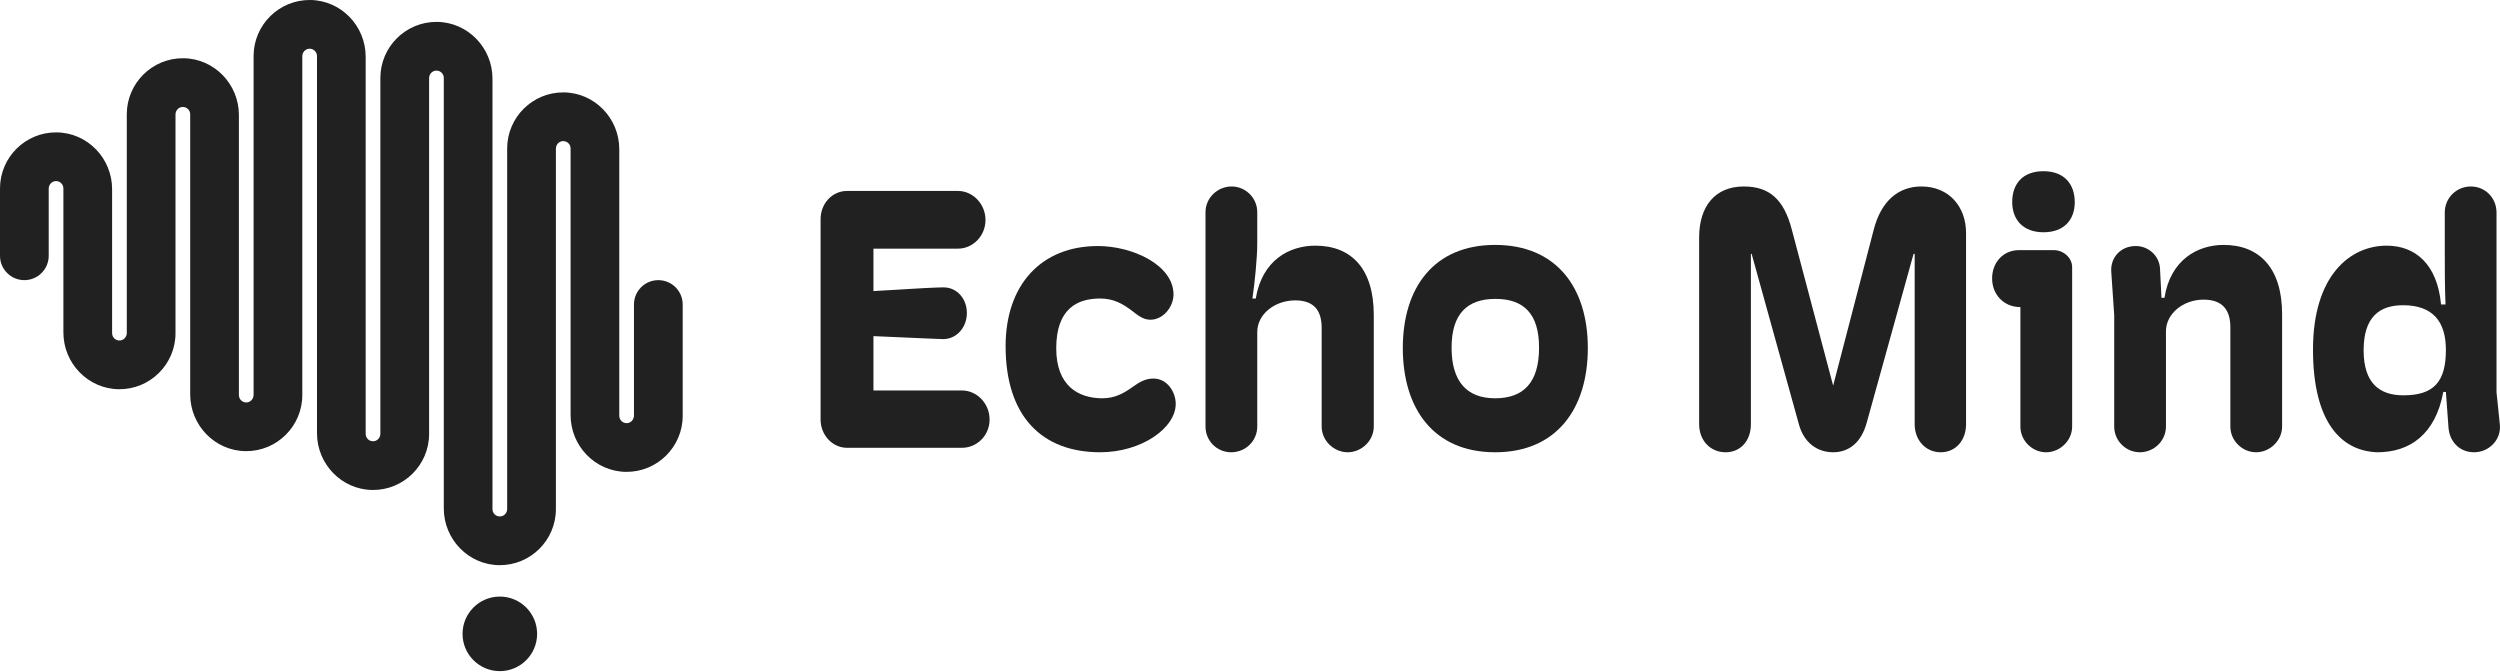
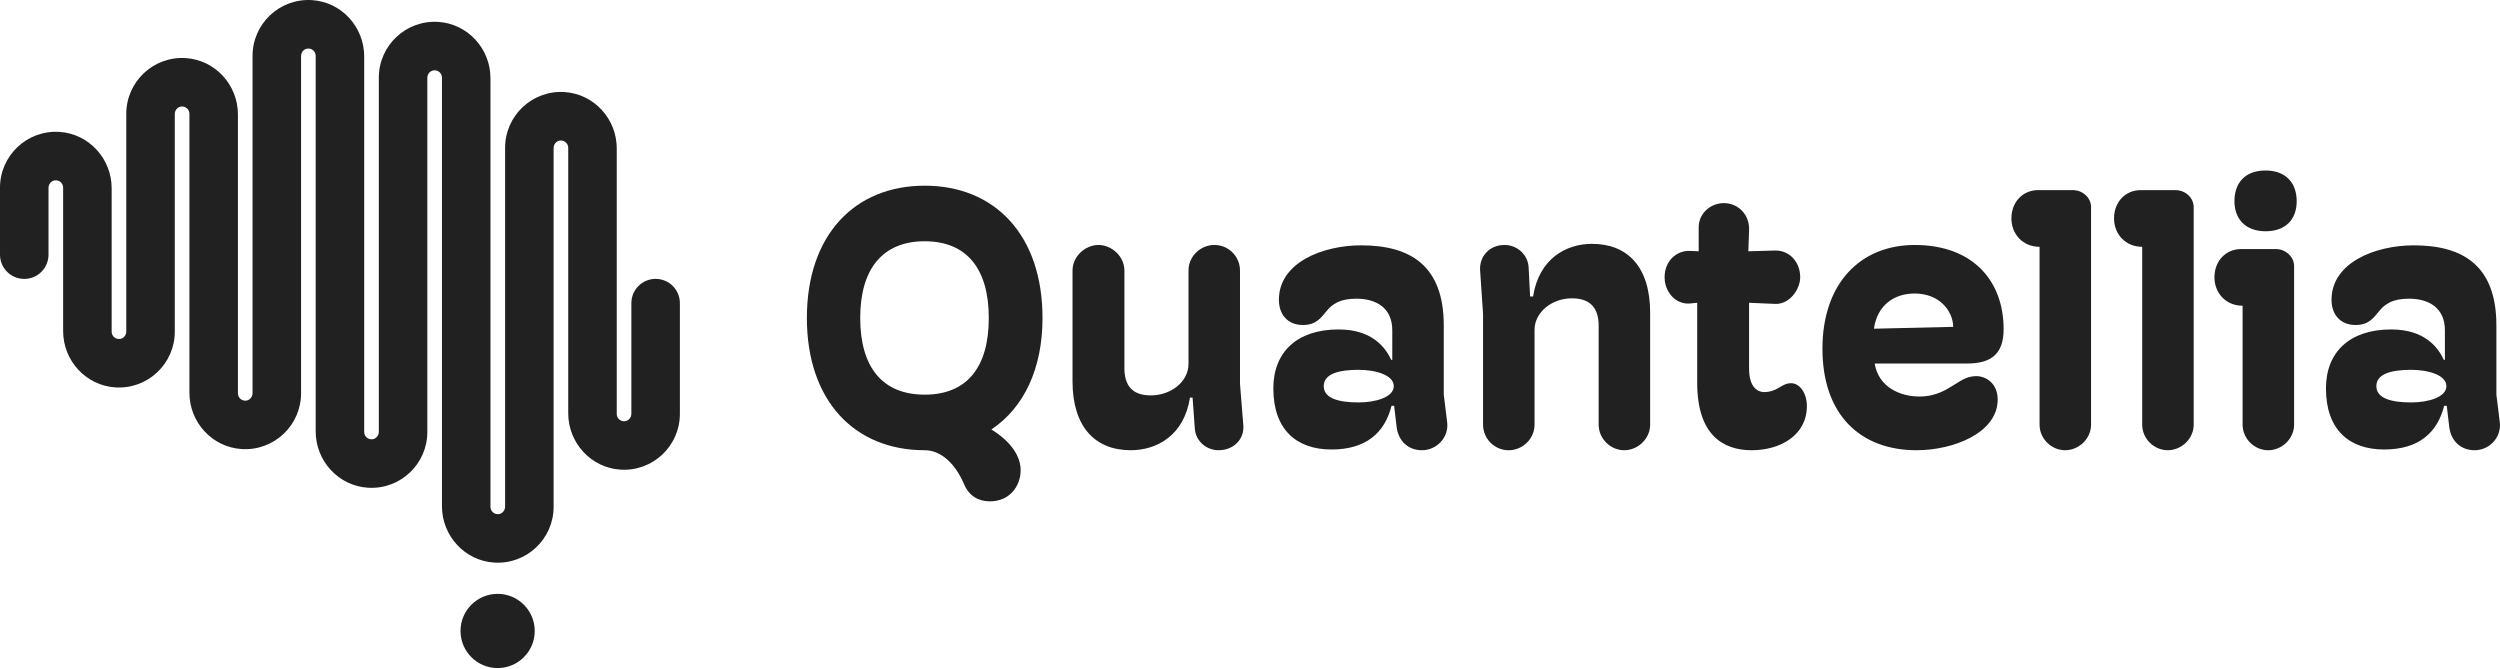
- <svg xmlns="http://www.w3.org/2000/svg" id="layer" data-name="layer" viewBox="0 0 3743.94 1005.07">
+ <svg xmlns="http://www.w3.org/2000/svg" id="Layer_2" data-name="Layer 2" viewBox="0 0 3761.67 1005.21">
  <defs>
    <style>
      .cls-1 {
        fill: #212121;
      }
    </style>
  </defs>
  <g id="logo-mark_light" data-name="logo-mark light">
    <g id="logo_full" data-name="logo full">
      <g>
        <g id="icon">
-           <path class="cls-1" d="m985.89,419.53h0c-20.14,0-36.48,16.33-36.48,36.48v166.38c0,5.72-4.24,10.73-9.94,11.27-6.54.62-12.06-4.53-12.06-10.95V223.38c0-46.22-36.9-84.56-83.12-85.01-46.67-.45-84.77,37.38-84.77,83.94v539.82c0,5.72-4.24,10.73-9.94,11.27-6.54.62-12.06-4.53-12.06-10.95V117.79c0-46.22-36.9-84.56-83.12-85.01-46.67-.45-84.77,37.38-84.77,83.94v532.8c0,5.72-4.24,10.73-9.94,11.27-6.54.62-12.06-4.53-12.06-10.95V85.02C547.66,38.8,510.75.45,464.54,0c-46.67-.45-84.77,37.38-84.77,83.94v507.43c0,5.72-4.24,10.73-9.94,11.27-6.54.62-12.06-4.53-12.06-10.95V172.22c0-46.22-36.9-84.56-83.12-85.01-46.67-.45-84.77,37.38-84.77,83.94v327.47c0,5.72-4.24,10.73-9.94,11.27-6.54.62-12.06-4.53-12.06-10.95v-215.69c0-46.22-36.9-84.56-83.12-85.01C38.11,197.79,0,235.62,0,282.18v100.88c0,20.14,16.33,36.47,36.47,36.47h0c20.14,0,36.47-16.33,36.47-36.47v-100.55c0-5.72,4.24-10.73,9.94-11.27,6.54-.62,12.06,4.53,12.06,10.95v215.69c0,46.22,36.9,84.56,83.12,85.01,46.67.45,84.77-37.38,84.77-83.94V171.47c0-5.72,4.24-10.73,9.94-11.27,6.54-.62,12.06,4.53,12.06,10.95v419.47c0,46.22,36.9,84.56,83.12,85.01,46.67.45,84.77-37.38,84.77-83.94V84.27c0-5.72,4.24-10.73,9.94-11.27,6.54-.62,12.06,4.53,12.06,10.95v564.83c0,46.22,36.9,84.56,83.12,85.01,46.67.45,84.77-37.38,84.77-83.94V117.04c0-5.72,4.24-10.73,9.94-11.27,6.54-.62,12.06,4.53,12.06,10.95v644.66c0,46.22,36.9,84.56,83.12,85.01,46.67.45,84.77-37.38,84.77-83.94V222.63c0-5.72,4.24-10.73,9.94-11.27,6.54-.62,12.06,4.53,12.06,10.95v399.33c0,46.22,36.9,84.56,83.12,85.01,46.67.45,84.77-37.38,84.77-83.94v-.95h0v-165.75c0-20.14-16.33-36.48-36.48-36.48Z" />
-           <circle class="cls-1" cx="748.53" cy="949.24" r="55.83" />
+           <path class="cls-1" d="m986.5,419.6h0c-20.16,0-36.5,16.34-36.5,36.5v166.45c0,5.42-3.79,10.26-9.14,11.14-6.88,1.14-12.86-4.17-12.86-10.85V223.3c0-44.45-34.2-81.98-78.56-84.79-48.77-3.09-89.44,35.71-89.44,83.83v540.02c0,5.42-3.79,10.26-9.14,11.14-6.88,1.14-12.86-4.17-12.86-10.85V117.74c0-44.45-34.2-81.98-78.56-84.79-48.77-3.09-89.44,35.71-89.44,83.83v532.95c0,5.42-3.79,10.26-9.14,11.14-6.88,1.14-12.86-4.17-12.86-10.85V84.96c0-44.45-34.2-81.98-78.56-84.79-48.77-3.09-89.44,35.71-89.44,83.83v507.58c0,5.42-3.79,10.26-9.14,11.14-6.88,1.14-12.86-4.17-12.86-10.85V172.19c0-44.45-34.2-81.98-78.56-84.79-48.77-3.09-89.44,35.71-89.44,83.83v327.57c0,5.42-3.79,10.26-9.14,11.14-6.88,1.14-12.86-4.17-12.86-10.85v-215.84c0-44.45-34.2-81.98-78.56-84.79C40.67,195.38,0,234.18,0,282.3v100.88c0,20.16,16.34,36.5,36.5,36.5h0c20.16,0,36.5-16.34,36.5-36.5v-100.57c0-5.42,3.79-10.26,9.14-11.14,6.88-1.14,12.86,4.17,12.86,10.85v215.8c0,44.45,34.2,81.98,78.56,84.79,48.77,3.09,89.44-35.71,89.44-83.83V171.53c0-5.42,3.79-10.26,9.14-11.14,6.88-1.14,12.86,4.17,12.86,10.85v419.66c0,44.45,34.2,81.98,78.56,84.79,48.77,3.09,89.44-35.71,89.44-83.83V84.31c0-5.42,3.79-10.26,9.14-11.14,6.88-1.14,12.86,4.17,12.86,10.85v565.05c0,44.45,34.2,81.98,78.56,84.79,48.77,3.09,89.44-35.71,89.44-83.83V117.09c0-5.42,3.79-10.26,9.14-11.14,6.88-1.14,12.86,4.17,12.86,10.85v644.91c0,44.45,34.2,81.98,78.56,84.79,48.77,3.09,89.44-35.71,89.44-83.83V222.7c0-5.42,3.79-10.26,9.14-11.14,6.88-1.14,12.86,4.17,12.86,10.85v399.45c0,44.45,34.2,81.98,78.56,84.79,48.77,3.09,89.44-35.71,89.44-83.83v-.85h0v-165.87c0-20.16-16.34-36.5-36.5-36.5Z" />
+           <circle class="cls-1" cx="748.76" cy="949.38" r="55.83" />
        </g>
        <g>
-           <path class="cls-1" d="m1268.47,670.62c-21.74,0-39.58-18.96-39.58-42.37v-299.93c0-23.97,17.84-42.37,39.58-42.37h166.13c22.3,0,41.25,19.51,41.25,43.49s-18.96,42.93-41.25,42.93h-126.55v63.55l75.82-4.46c12.82-.56,22.3-1.12,28.99-1.12,20.63,0,35.12,17.28,35.12,38.47s-15.05,39.03-35.68,39.03l-28.43-1.12-75.82-3.35v81.39h132.68c21.74,0,41.25,18.96,41.25,43.48s-19.51,42.37-41.25,42.37h-172.27Z" />
-           <path class="cls-1" d="m1505.97,518.42c0-91.99,53.52-149.97,138.26-149.97,51.85,0,113.17,28.43,113.17,72.47,0,18.96-15.61,37.91-34.57,37.91-11.71,0-20.07-7.8-28.99-14.5-12.26-8.92-25.64-17.28-46.27-17.28-33.45,0-65.78,14.5-65.78,74.7,0,56.31,33.45,74.71,69.13,74.71,18.4,0,31.78-7.25,45.71-17.28,10.04-7.25,18.96-12.27,30.66-12.27,21.18,0,33.45,20.63,33.45,37.91,0,36.24-51.29,72.47-113.17,72.47-86.97,0-141.6-53.52-141.6-158.89Z" />
-           <path class="cls-1" d="m1805.34,638.84v-321.12c0-21.74,18.4-38.47,39.02-38.47s38.47,16.72,38.47,38.47v47.39c0,21.18-3.9,59.65-7.25,81.95h5.02c9.48-57.42,50.17-79.16,89.2-79.16,54.08,0,87.53,34.56,87.53,103.69v167.25c0,21.18-18.4,38.47-39.02,38.47s-39.02-17.28-39.02-38.47v-147.74c0-25.09-10.59-41.25-39.58-41.25-30.66,0-56.87,20.63-56.87,47.39v141.6c0,21.18-17.28,38.47-39.02,38.47s-38.47-17.28-38.47-38.47Z" />
-           <path class="cls-1" d="m2100.82,521.21c0-90.87,46.83-154.43,138.26-154.43s138.82,63.55,138.82,154.43-46.83,156.1-138.82,156.1-138.26-65.23-138.26-156.1Zm204.04-.56c0-50.73-22.86-73.03-65.23-73.03s-65.78,22.3-65.78,73.03,22.86,75.82,65.23,75.82,65.78-23.42,65.78-75.82Z" />
-           <path class="cls-1" d="m2544.58,635.5v-279.86c0-46.83,23.97-76.38,66.9-76.38,38.47,0,60.21,19.51,71.92,64.67l61.88,233.59,60.77-233.59c11.15-42.93,36.79-64.67,71.36-64.67,41.25,0,66.9,30.1,66.9,69.69v286.55c0,23.42-15.05,41.81-37.91,41.81s-39.02-18.4-39.02-41.81v-255.33h-1.67l-70.24,253.1c-7.8,28.43-25.64,44.04-50.17,44.04s-44.04-15.05-51.29-41.81l-70.8-255.33h-1.12v255.33c0,23.42-14.5,41.81-37.91,41.81s-39.58-18.4-39.58-41.81Z" />
-           <path class="cls-1" d="m3075.88,374.59c13.94,0,27.32,11.15,27.32,25.65v238.61c0,21.18-18.4,38.47-39.03,38.47s-38.47-17.28-38.47-38.47v-178.96c-25.09,0-42.37-18.96-42.37-42.93s16.73-42.37,40.14-42.37h52.41Zm-62.44-71.92c0-27.32,15.61-46.27,46.83-46.27s46.83,19.51,46.83,46.27-16.17,45.16-46.83,45.16-46.83-18.95-46.83-45.16Z" />
-           <path class="cls-1" d="m3166.19,638.84v-166.69l-4.46-65.79c-1.12-20.63,13.94-37.91,36.79-37.91,18.95,0,35.12,14.5,36.24,33.45l2.23,44.04h4.46c8.92-56.86,49.62-79.16,88.64-79.16,53.52,0,87.53,34.56,87.53,103.69v168.36c0,21.18-18.4,38.47-39.02,38.47s-38.47-17.28-38.47-38.47v-148.85c0-25.09-11.15-41.25-40.14-41.25-30.66,0-56.31,21.18-56.31,47.39v142.72c0,21.18-17.84,38.47-39.02,38.47s-38.47-17.28-38.47-38.47Z" />
-           <path class="cls-1" d="m3463.89,523.44c0-110.38,55.19-155.54,110.38-155.54,42.93,0,75.82,27.88,81.39,88.08h6.69c-1.12-26.76-1.12-54.08-1.12-80.84v-56.86c0-21.74,17.28-39.02,39.03-39.02s38.47,17.28,38.47,39.02v269.27l5.02,48.5c2.23,22.86-16.72,41.25-38.47,41.25s-36.79-15.61-38.47-36.79l-3.9-53.52h-3.9c-11.71,63.55-50.17,90.31-98.68,90.31-53.52-1.67-96.45-44.04-96.45-153.87Zm199.03.56c0-42.37-19.51-66.9-64.11-66.9-35.68,0-59.09,17.84-59.09,67.46s23.97,67.46,59.65,67.46c45.71,0,63.55-20.63,63.55-68.01Z" />
+           <path class="cls-1" d="m1450.45,728.18c-13.94-32.34-35.68-50.73-59.09-50.73-105.37,0-177.28-74.15-177.28-199.03s71.92-199.03,177.28-199.03,177.28,74.15,177.28,199.03c0,76.38-27.88,134.91-76.93,167.8,21.19,12.82,44.04,34.57,44.04,61.33,0,23.41-16.17,46.83-46.27,46.83-17.28,0-31.78-8.36-39.02-26.2Zm37.35-249.76c0-73.59-32.89-115.4-96.45-115.4s-97,41.81-97,115.4,32.89,115.4,97,115.4,96.45-41.81,96.45-115.4Z" />
+           <path class="cls-1" d="m1613.8,573.75v-166.69c0-21.19,18.96-38.47,39.02-38.47s39.03,17.28,39.03,38.47v146.62c0,25.09,10.59,41.25,39.58,41.25,30.66,0,56.86-20.63,56.86-47.39v-140.49c0-21.19,17.84-38.47,39.02-38.47s38.47,17.28,38.47,38.47v170.59l5.02,62.44c1.67,20.07-13.94,37.35-37.35,37.35-18.4,0-34.56-13.94-35.68-32.89l-3.34-46.27h-3.9c-8.92,56.86-49.62,79.16-89.2,79.16-53.52,0-87.53-35.12-87.53-103.69Z" />
+           <path class="cls-1" d="m1915.96,584.34c0-54.63,35.68-88.64,98.12-88.64,49.62,0,70.24,26.2,79.16,45.71h1.67v-44.6c0-32.89-23.42-47.39-54.08-47.39-25.09,0-36.24,8.36-44.6,18.4-8.36,10.04-15.61,21.19-35.68,21.19-23.42,0-36.24-16.17-36.24-37.91,0-56.31,66.34-81.95,123.76-81.95,73.59,0,124.32,30.11,124.32,120.42v104.25l5.02,40.7c3.35,22.86-15.05,42.93-37.91,42.93-20.63,0-35.12-13.94-37.91-34.01l-3.9-32.89h-3.9c-10.03,40.14-37.91,65.79-90.31,65.79s-87.53-29.55-87.53-91.99Zm181.19-3.35c0-16.72-27.32-24.53-52.96-24.53-30.1,0-52.4,6.13-52.4,24.53s22.3,24.53,52.4,24.53c25.65,0,52.96-7.81,52.96-24.53Z" />
+           <path class="cls-1" d="m2231.5,638.98v-166.69l-4.46-65.79c-1.12-20.63,13.94-37.91,36.79-37.91,18.96,0,35.12,14.49,36.24,33.45l2.23,44.04h4.46c8.92-56.86,49.62-79.16,88.64-79.16,53.52,0,87.53,34.56,87.53,103.7v168.36c0,21.18-18.4,38.47-39.02,38.47s-38.47-17.28-38.47-38.47v-148.85c0-25.09-11.15-41.25-40.14-41.25-30.66,0-56.31,21.18-56.31,47.39v142.72c0,21.18-17.84,38.47-39.02,38.47s-38.47-17.28-38.47-38.47Z" />
+           <path class="cls-1" d="m2553.73,575.98v-120.42l-11.15,1.12c-21.18,1.67-37.91-17.28-37.91-39.58,0-23.42,16.73-40.14,37.91-39.58l13.38.56v-35.12c-.56-21.18,17.28-37.35,37.91-37.35,21.74,0,39.03,17.84,37.91,40.7l-1.12,31.78,40.14-1.12c21.74-.56,37.91,17.28,37.91,40.14,0,18.4-16.17,41.25-37.91,40.14l-39.02-1.67v99.23c0,25.09,10.59,35.12,22.86,35.12,9.48,0,17.28-3.34,25.09-8.36,5.58-3.35,10.04-5.02,15.05-5.02,13.38,0,23.97,15.05,23.97,34.56,0,43.48-39.58,66.34-83.07,66.34s-81.95-23.41-81.95-101.46Z" />
+           <path class="cls-1" d="m3005.86,601.07c0,50.17-66.34,76.38-122.09,76.38-85.3,0-141.6-54.08-141.6-152.75s57.42-156.1,138.82-156.1c88.64,0,133.8,55.19,133.8,126.55,0,36.79-17.84,51.85-55.19,51.85h-138.82c5.57,34.56,36.79,49.62,67.46,49.62,25.65,0,40.7-10.59,55.19-19.51,9.48-6.13,18.4-11.15,30.1-11.15,16.17,0,32.33,12.27,32.33,35.12Zm-186.2-106.48l119.3-2.79c-.56-24.53-21.18-50.17-57.98-50.17-30.66,0-56.31,17.28-61.32,52.96Z" />
+           <path class="cls-1" d="m3119.03,286.08c14.5,0,27.32,11.15,27.32,25.64v327.25c0,21.18-18.4,38.47-39.02,38.47s-38.47-17.28-38.47-38.47v-267.6c-25.09,0-42.37-18.96-42.37-42.93s16.72-42.37,40.14-42.37h52.4Z" />
+           <path class="cls-1" d="m3273.46,286.08c14.5,0,27.32,11.15,27.32,25.64v327.25c0,21.18-18.4,38.47-39.02,38.47s-38.47-17.28-38.47-38.47v-267.6c-25.09,0-42.37-18.96-42.37-42.93s16.72-42.37,40.14-42.37h52.4Z" />
+           <path class="cls-1" d="m3424.54,374.73c13.94,0,27.32,11.15,27.32,25.65v238.61c0,21.18-18.4,38.47-39.02,38.47s-38.47-17.28-38.47-38.47v-178.96c-25.09,0-42.37-18.96-42.37-42.93s16.73-42.37,40.14-42.37h52.41Zm-62.44-71.92c0-27.32,15.61-46.27,46.83-46.27s46.83,19.51,46.83,46.27-16.17,45.16-46.83,45.16-46.83-18.95-46.83-45.16Z" />
+           <path class="cls-1" d="m3499.81,584.34c0-54.63,35.68-88.64,98.12-88.64,49.62,0,70.24,26.2,79.16,45.71h1.67v-44.6c0-32.89-23.42-47.39-54.08-47.39-25.09,0-36.24,8.36-44.6,18.4-8.36,10.04-15.61,21.19-35.68,21.19-23.42,0-36.24-16.17-36.24-37.91,0-56.31,66.34-81.95,123.76-81.95,73.59,0,124.32,30.11,124.32,120.42v104.25l5.02,40.7c3.34,22.86-15.05,42.93-37.91,42.93-20.63,0-35.12-13.94-37.91-34.01l-3.9-32.89h-3.9c-10.04,40.14-37.91,65.79-90.31,65.79s-87.53-29.55-87.53-91.99Zm181.19-3.35c0-16.72-27.32-24.53-52.96-24.53-30.1,0-52.4,6.13-52.4,24.53s22.3,24.53,52.4,24.53c25.65,0,52.96-7.81,52.96-24.53Z" />
        </g>
      </g>
    </g>
  </g>
</svg>
